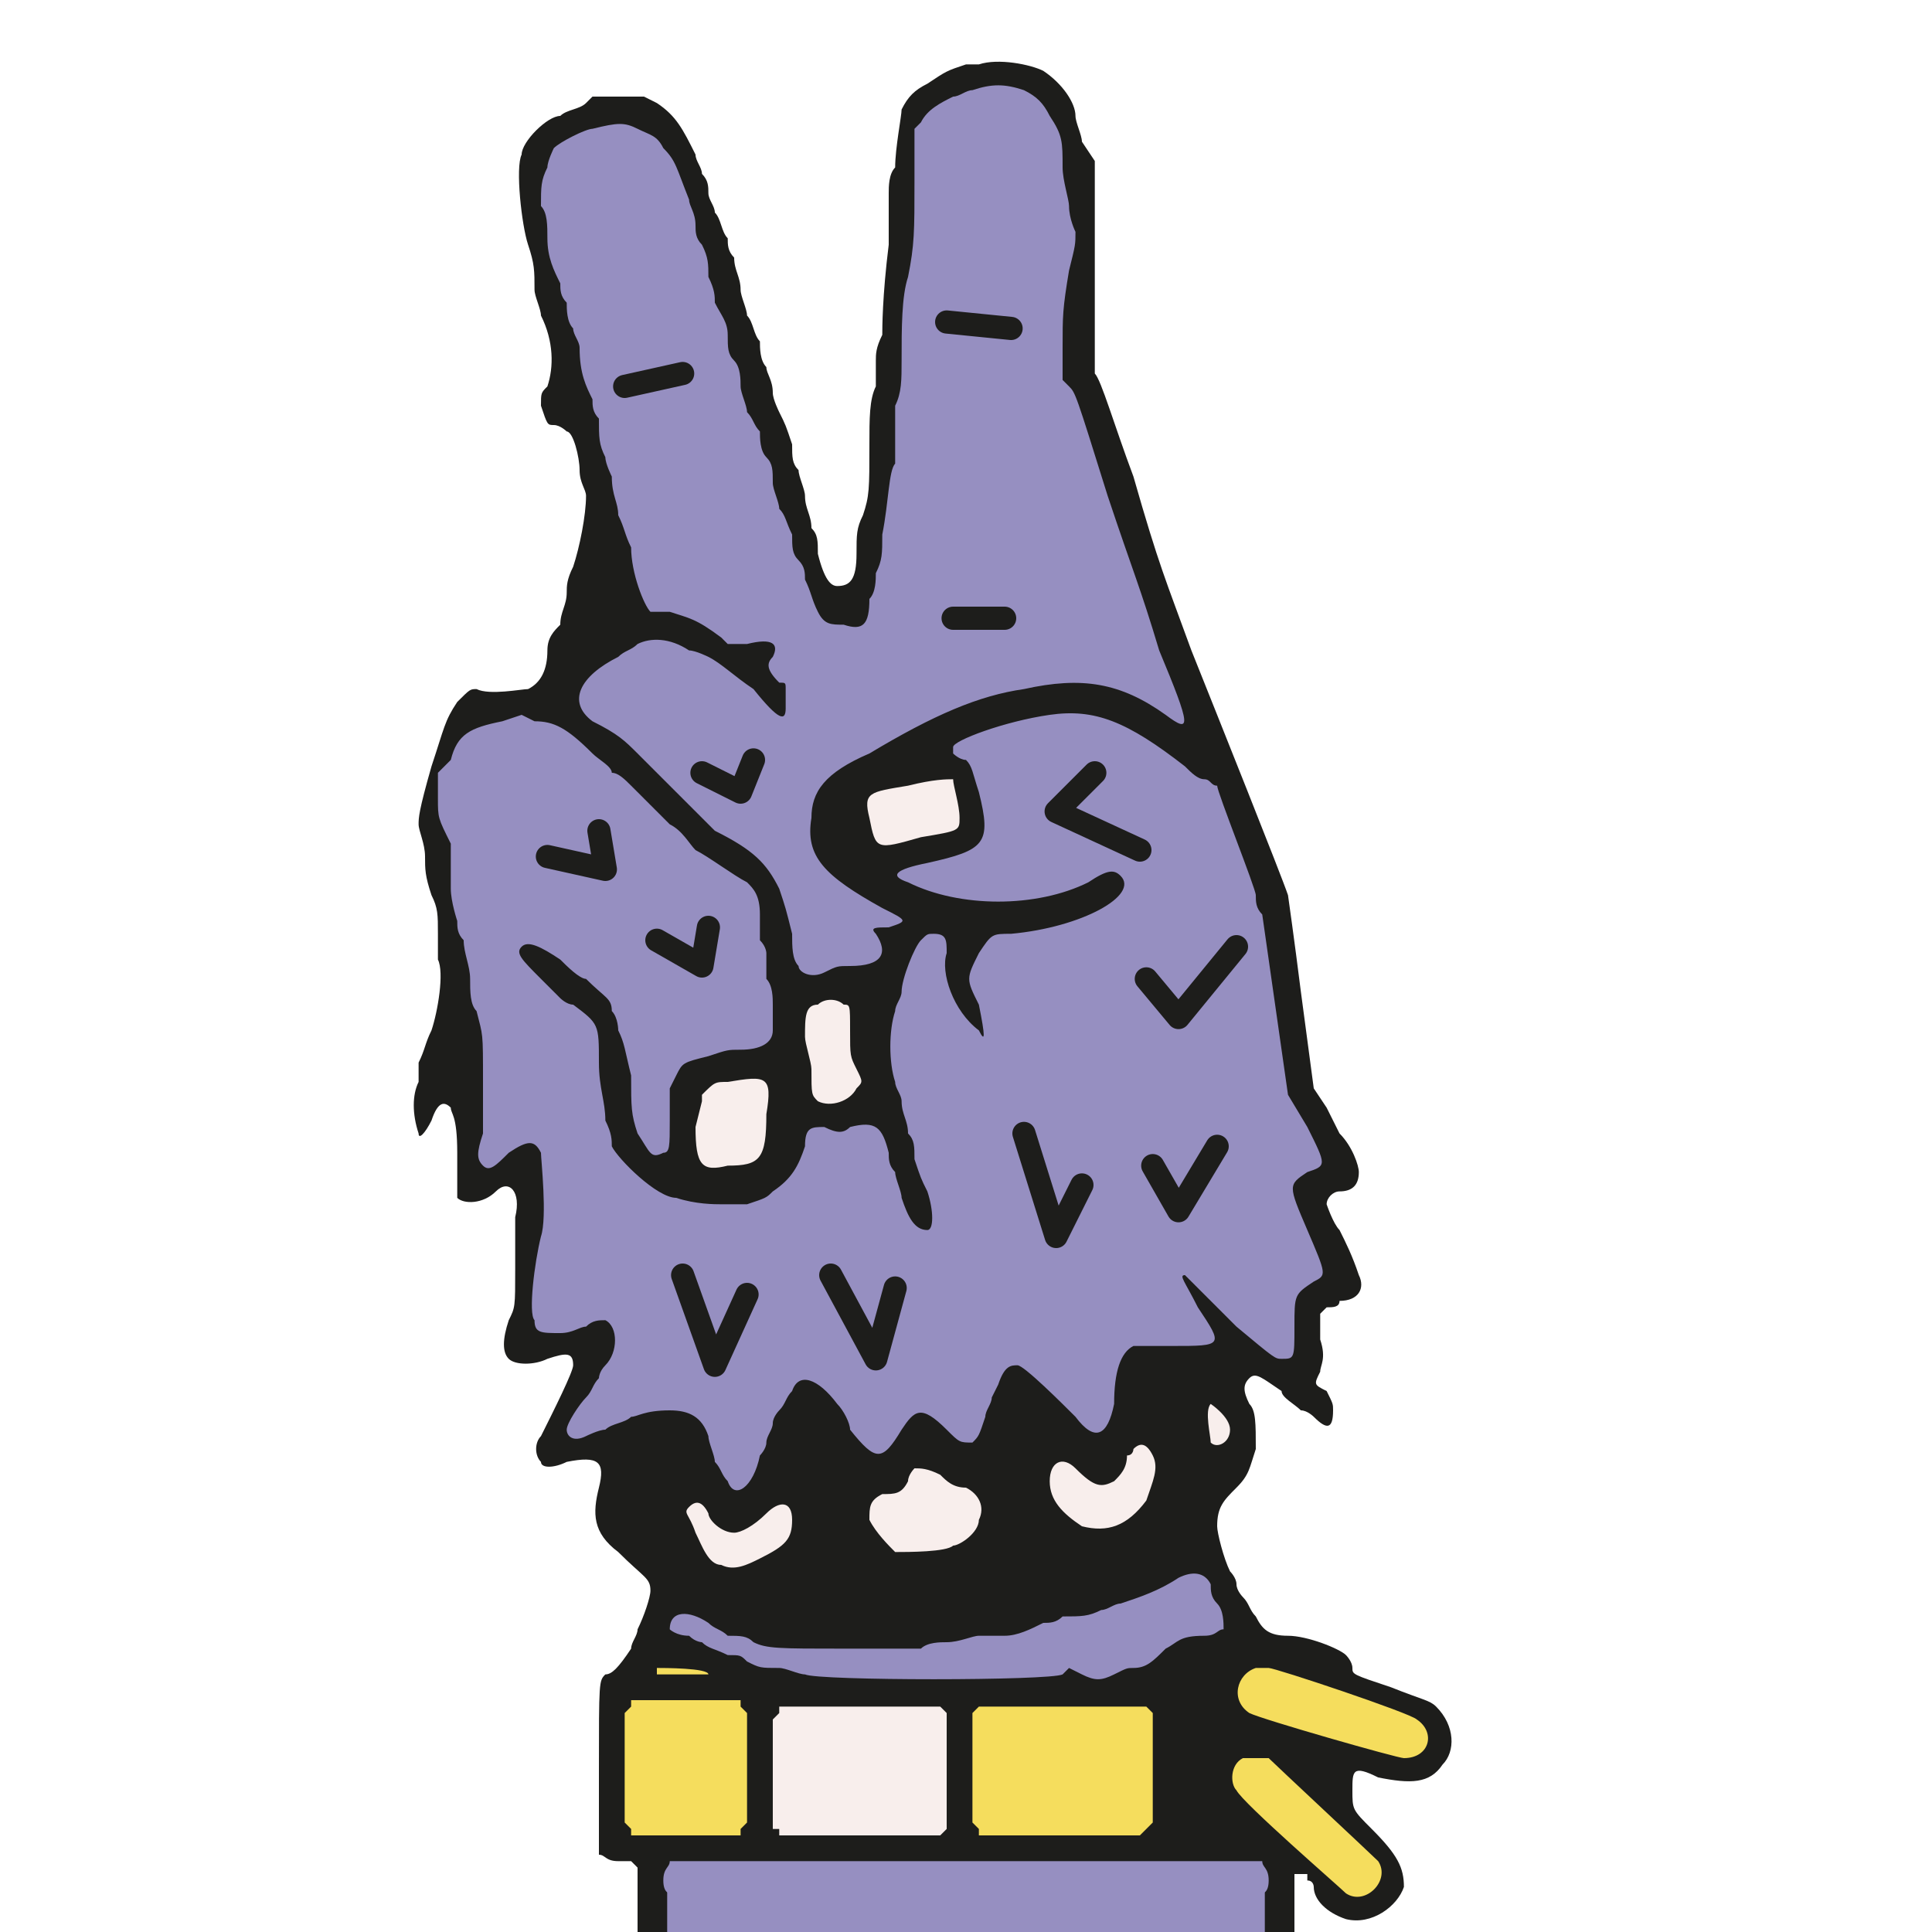
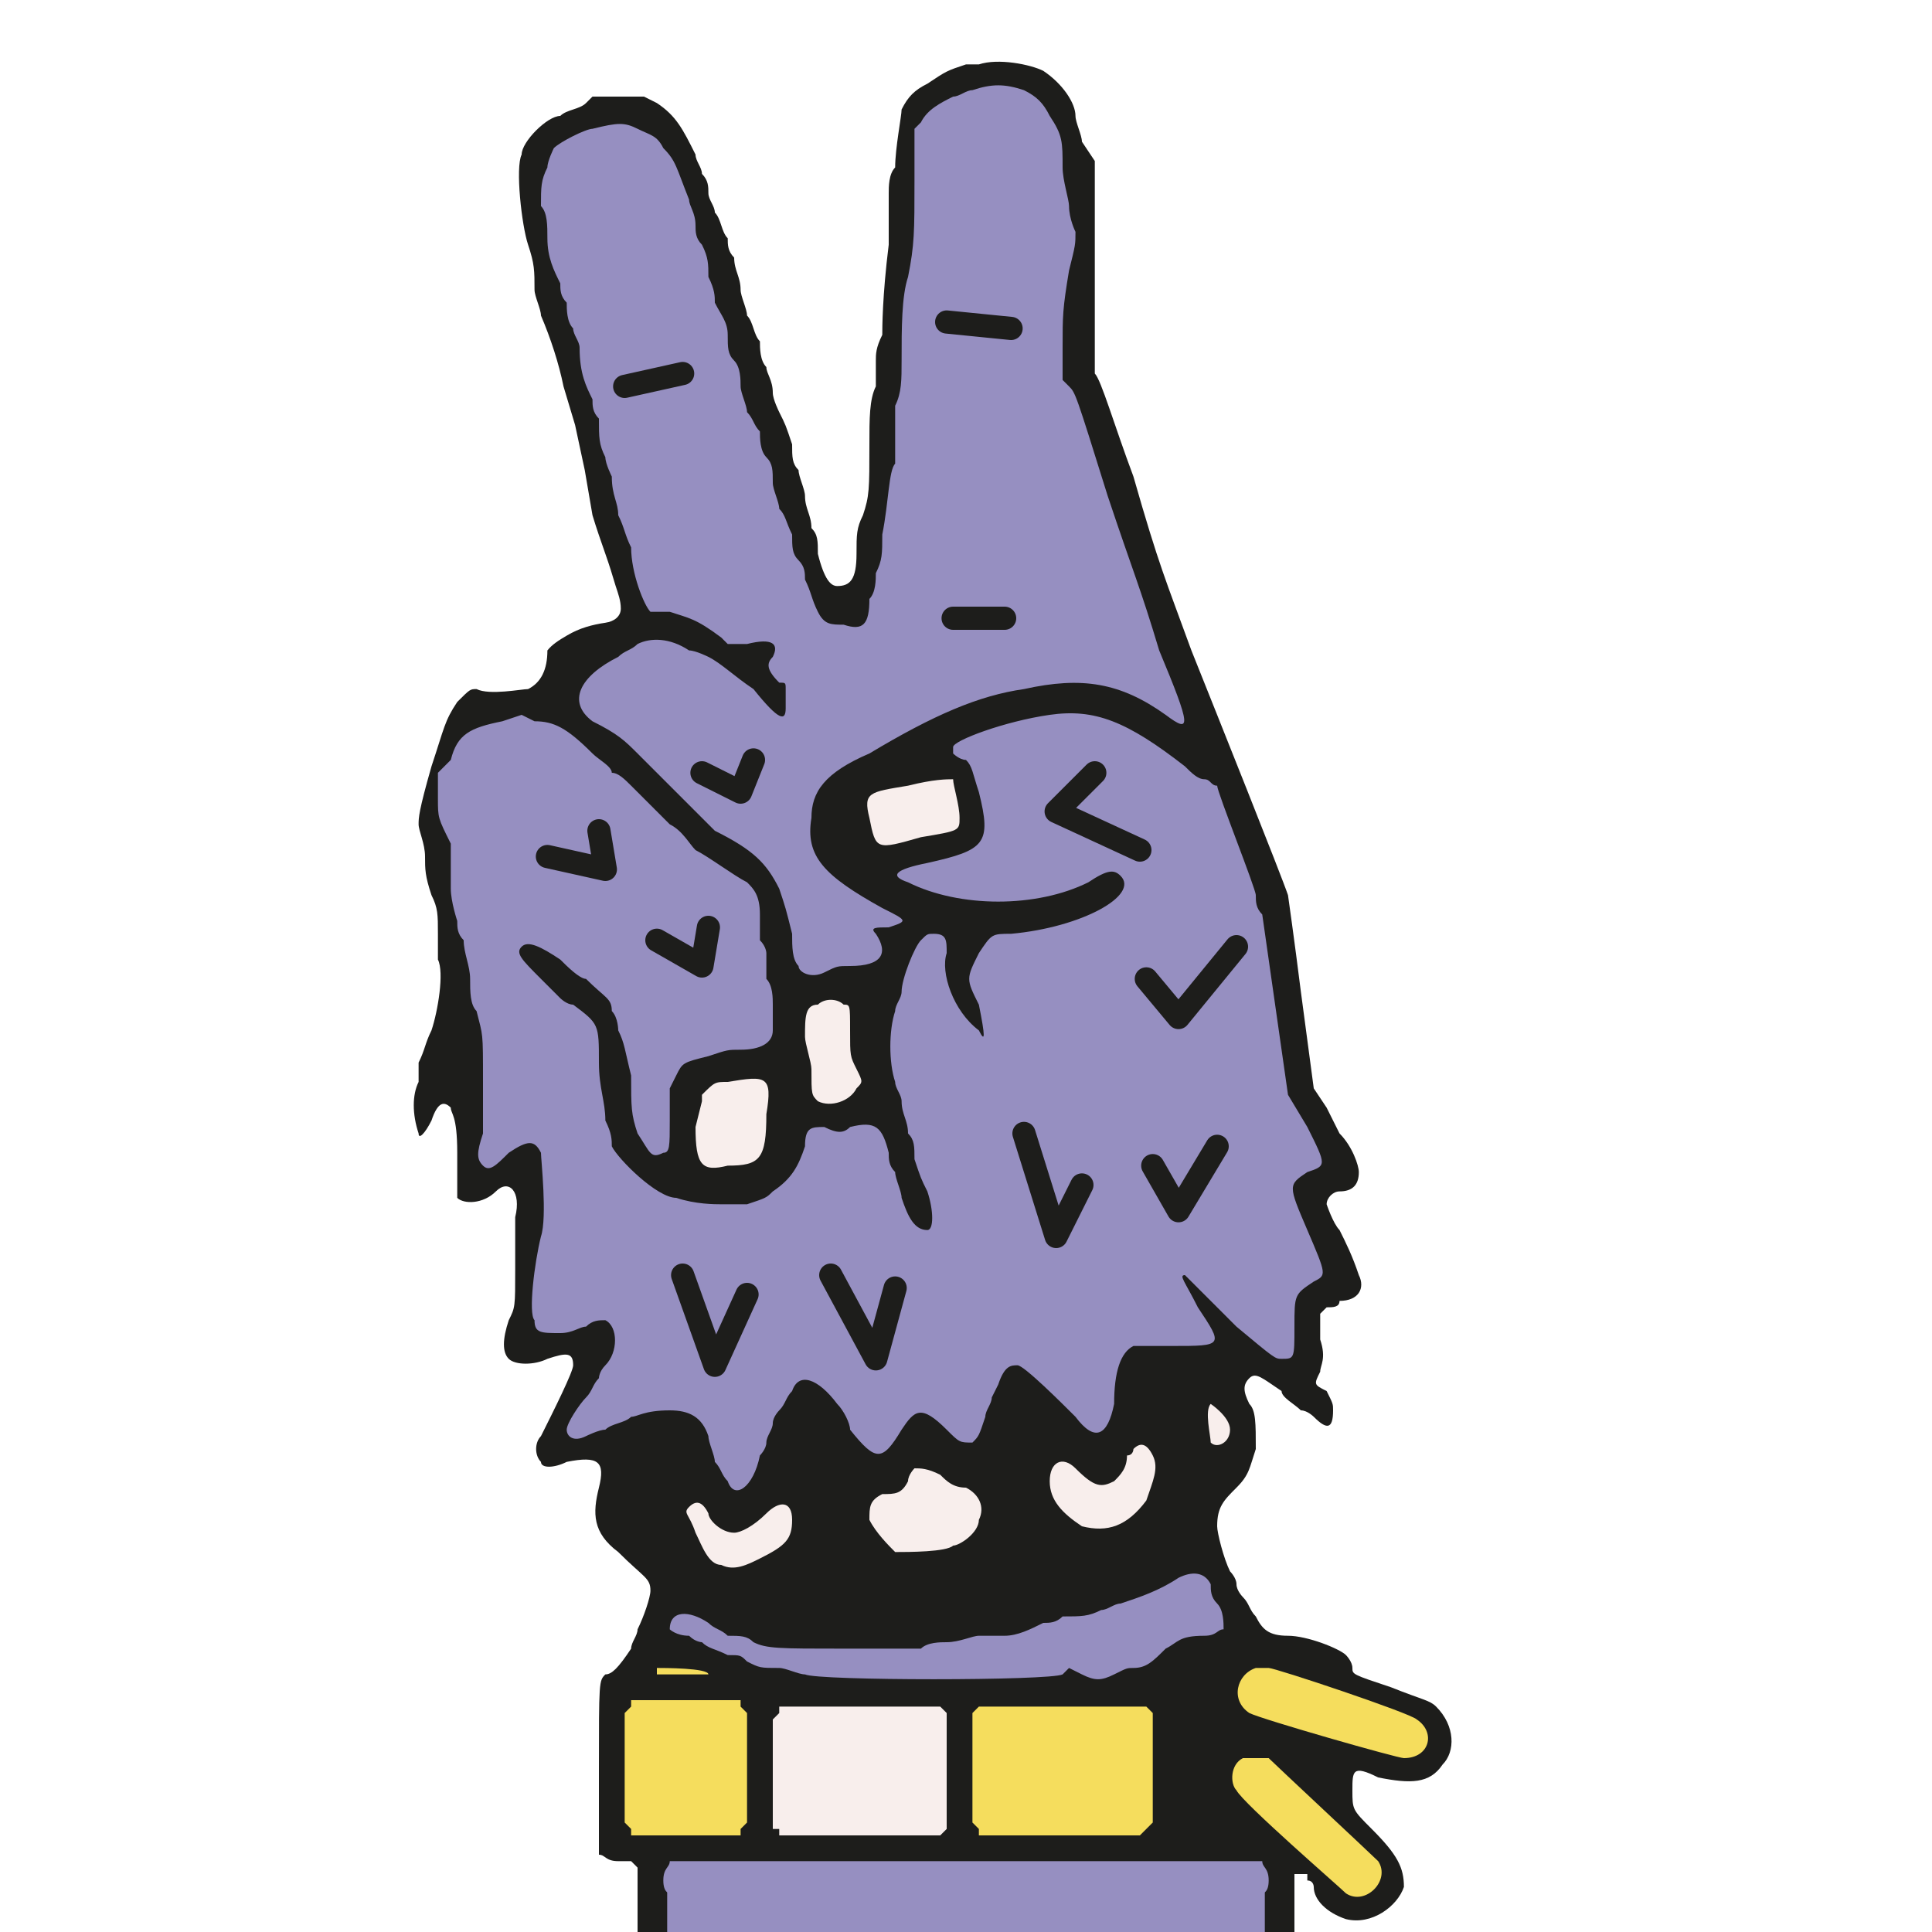
<svg xmlns="http://www.w3.org/2000/svg" viewBox="0 0 300 300" width="300" height="300">
  <path fill="#968fc1" d="M103.2 289.1H196.8V312H103.2z" />
  <path fill="#1d1d1b" d="M99 289.1H103.6V312H99z" />
  <path fill="#1d1d1b" d="M196.4 289.1H201V312H196.4z" />
-   <path fill="#1d1d1b" d="M152 10c0 0-1 0-2 0-3 1-3 1-6 3-2 1-3 2-4 4 0 1-1 6-1 9-1 1-1 3-1 4 0 1 0 4 0 8-1 8-1 13-1 14-1 2-1 3-1 4 0 1 0 3 0 4-1 2-1 5-1 9 0 7 0 8-1 11-1 2-1 3-1 6 0 4-1 5-3 5-1 0-2-1-3-5 0-2 0-3-1-4 0-2-1-3-1-5 0-1-1-3-1-4-1-1-1-2-1-4-1-3-1-3-2-5 0 0-1-2-1-3 0-2-1-3-1-4-1-1-1-3-1-4-1-1-1-3-2-4 0-1-1-3-1-4 0-2-1-3-1-5-1-1-1-2-1-3-1-1-1-3-2-4 0-1-1-2-1-3 0-1 0-2-1-3 0-1-1-2-1-3-2-4-3-6-6-8l-2-1-4 0-4 0-1 1c-1 1-3 1-4 2-2 0-6 4-6 6-1 2 0 11 1 14 1 3 1 4 1 7 0 1 1 3 1 4 2 4 2 8 1 11-1 1-1 1-1 3 1 3 1 3 2 3 1 0 2 1 2 1 1 0 2 4 2 6 0 2 1 3 1 4 0 3-1 8-2 11-1 2-1 3-1 4 0 2-1 3-1 5-1 1-2 2-2 4 0 3-1 5-3 6-1 0-6 1-8 0-1 0-1 0-3 2-2 3-2 4-4 10-2 7-2 8-2 9 0 1 1 3 1 5 0 2 0 3 1 6 1 2 1 3 1 6 0 1 0 3 0 4 1 2 0 8-1 11-1 2-1 3-2 5 0 1 0 2 0 3-1 2-1 5 0 8 0 1 1 0 2-2 1-3 2-3 3-2 0 1 1 1 1 7 0 6 0 7 0 7 1 1 4 1 6-1 2-2 4 0 3 4 0 1 0 5 0 8 0 6 0 6-1 8-1 3-1 5 0 6 1 1 4 1 6 0 3-1 4-1 4 1 0 1-3 7-5 11-1 1-1 3 0 4 0 1 2 1 4 0 5-1 6 0 5 4-1 4-1 7 3 10 4 4 5 4 5 6 0 1-1 4-2 6 0 1-1 2-1 3-2 3-3 4-4 4-1 1-1 1-1 15l0 12 0 1c1 0 1 1 3 1l2 0 1 1 1 1 51 0 52 0 0 1c1 0 1 1 1 1 0 2 2 4 5 5 4 1 8-2 9-5 0-3-1-5-5-9-3-3-3-3-3-6 0-3 0-4 4-2 5 1 8 1 10-2 2-2 2-6-1-9-1-1-2-1-7-3-6-2-6-2-6-3 0-1-1-2-1-2-1-1-6-3-9-3-3 0-4-1-5-3-1-1-1-2-2-3 0 0-1-1-1-2 0-1-1-2-1-2-1-2-2-6-2-7 0-3 1-4 3-6 2-2 2-3 3-6 0-4 0-6-1-7-1-2-1-3 0-4 1-1 2 0 5 2 0 1 2 2 3 3 1 0 2 1 2 1 2 2 3 2 3-1 0-1 0-1-1-3-2-1-2-1-1-3 0-1 1-2 0-5l0-4 1-1c1 0 2 0 2-1 3 0 4-2 3-4-1-3-2-5-3-7-1-1-2-4-2-4 0-1 1-2 2-2 2 0 3-1 3-3 0-1-1-4-3-6 0 0-1-2-2-4l-2-3-2-15c-1-8-2-15-2-15-1-3-11-28-15-38-4-11-5-13-9-27-3-8-5-15-6-16l0-1 0-16 0-16-2-3c0-1-1-3-1-4 0-2-2-5-5-7-2-1-7-2-10-1z" />
+   <path fill="#1d1d1b" d="M152 10c0 0-1 0-2 0-3 1-3 1-6 3-2 1-3 2-4 4 0 1-1 6-1 9-1 1-1 3-1 4 0 1 0 4 0 8-1 8-1 13-1 14-1 2-1 3-1 4 0 1 0 3 0 4-1 2-1 5-1 9 0 7 0 8-1 11-1 2-1 3-1 6 0 4-1 5-3 5-1 0-2-1-3-5 0-2 0-3-1-4 0-2-1-3-1-5 0-1-1-3-1-4-1-1-1-2-1-4-1-3-1-3-2-5 0 0-1-2-1-3 0-2-1-3-1-4-1-1-1-3-1-4-1-1-1-3-2-4 0-1-1-3-1-4 0-2-1-3-1-5-1-1-1-2-1-3-1-1-1-3-2-4 0-1-1-2-1-3 0-1 0-2-1-3 0-1-1-2-1-3-2-4-3-6-6-8l-2-1-4 0-4 0-1 1c-1 1-3 1-4 2-2 0-6 4-6 6-1 2 0 11 1 14 1 3 1 4 1 7 0 1 1 3 1 4 1.5 3.5 2.8 7.5 3.5 11 .6 2 1.2 4 1.8 6 .5 2.3 1 4.7 1.5 7 .4 2.3.8 4.7 1.2 7 .6 2 1.3 4 2 6 .6 1.7 1.1 3.3 1.6 5 .4 1.2.8 2.3.8 3.5 0 1.2-1 2-2.4 2.2-2 .3-4 .8-6 2-1.2.7-2.3 1.4-3 2.3 0 3-1 5-3 6-1 0-6 1-8 0-1 0-1 0-3 2-2 3-2 4-4 10-2 7-2 8-2 9 0 1 1 3 1 5 0 2 0 3 1 6 1 2 1 3 1 6 0 1 0 3 0 4 1 2 0 8-1 11-1 2-1 3-2 5 0 1 0 2 0 3-1 2-1 5 0 8 0 1 1 0 2-2 1-3 2-3 3-2 0 1 1 1 1 7 0 6 0 7 0 7 1 1 4 1 6-1 2-2 4 0 3 4 0 1 0 5 0 8 0 6 0 6-1 8-1 3-1 5 0 6 1 1 4 1 6 0 3-1 4-1 4 1 0 1-3 7-5 11-1 1-1 3 0 4 0 1 2 1 4 0 5-1 6 0 5 4-1 4-1 7 3 10 4 4 5 4 5 6 0 1-1 4-2 6 0 1-1 2-1 3-2 3-3 4-4 4-1 1-1 1-1 15l0 12 0 1c1 0 1 1 3 1l2 0 1 1 1 1 51 0 52 0 0 1c1 0 1 1 1 1 0 2 2 4 5 5 4 1 8-2 9-5 0-3-1-5-5-9-3-3-3-3-3-6 0-3 0-4 4-2 5 1 8 1 10-2 2-2 2-6-1-9-1-1-2-1-7-3-6-2-6-2-6-3 0-1-1-2-1-2-1-1-6-3-9-3-3 0-4-1-5-3-1-1-1-2-2-3 0 0-1-1-1-2 0-1-1-2-1-2-1-2-2-6-2-7 0-3 1-4 3-6 2-2 2-3 3-6 0-4 0-6-1-7-1-2-1-3 0-4 1-1 2 0 5 2 0 1 2 2 3 3 1 0 2 1 2 1 2 2 3 2 3-1 0-1 0-1-1-3-2-1-2-1-1-3 0-1 1-2 0-5l0-4 1-1c1 0 2 0 2-1 3 0 4-2 3-4-1-3-2-5-3-7-1-1-2-4-2-4 0-1 1-2 2-2 2 0 3-1 3-3 0-1-1-4-3-6 0 0-1-2-2-4l-2-3-2-15c-1-8-2-15-2-15-1-3-11-28-15-38-4-11-5-13-9-27-3-8-5-15-6-16l0-1 0-16 0-16-2-3c0-1-1-3-1-4 0-2-2-5-5-7-2-1-7-2-10-1z" />
  <path fill="#968fc1" fill-rule="evenodd" d="M151 14c-1 0-2 1-3 1-2 1-4 2-5 4l-1 1 0 8c0 8 0 10-1 15-1 3-1 8-1 13 0 3 0 5-1 7 0 1 0 3 0 5 0 2 0 3 0 4-1 1-1 6-2 11 0 3 0 4-1 6 0 1 0 3-1 4 0 4-1 5-4 4-2 0-3 0-4-2-1-2-1-3-2-5 0-1 0-2-1-3-1-1-1-2-1-4-1-2-1-3-2-4 0-1-1-3-1-4 0-2 0-3-1-4-1-1-1-3-1-4-1-1-1-2-2-3 0-1-1-3-1-4 0-1 0-3-1-4-1-1-1-2-1-4 0-2-1-3-2-5 0-1 0-2-1-4 0-2 0-3-1-5-1-1-1-2-1-3 0-2-1-3-1-4-2-5-2-6-4-8-1-2-2-2-4-3-2-1-3-1-7 0-1 0-5 2-6 3 0 0-1 2-1 3-1 2-1 3-1 6 1 1 1 3 1 5 0 3 1 5 2 7 0 1 0 2 1 3 0 1 0 3 1 4 0 1 1 2 1 3 0 4 1 6 2 8 0 1 0 2 1 3 0 3 0 4 1 6 0 1 1 3 1 3 0 3 1 4 1 6 1 2 1 3 2 5 0 4 2 9 3 10 0 0 2 0 3 0 3 1 4 1 8 4l1 1 3 0c4-1 5 0 4 2-1 1-1 2 1 4 1 0 1 0 1 1 0 1 0 2 0 3 0 2-1 2-5-3-3-2-5-4-7-5 0 0-2-1-3-1-3-2-6-2-8-1-1 1-2 1-3 2-6 3-8 7-4 10 4 2 5 3 7 5 2 2 4 4 6 6 3 3 4 4 6 6 6 3 8 5 10 9 1 3 1 3 2 7 0 2 0 4 1 5 0 1 2 2 4 1 2-1 2-1 4-1 5 0 6-2 4-5-1-1 0-1 2-1 3-1 3-1-1-3-9-5-12-8-11-14 0-4 2-7 9-10 10-6 17-9 24-10 9-2 15-1 22 4 4 3 4 2-1-10-3-10-4-12-8-24-5-16-5-16-6-17l-1-1 0-5c0-5 0-6 1-12 1-4 1-4 1-6 0 0-1-2-1-4 0-1-1-4-1-6 0-4 0-5-2-8-1-2-2-3-4-4-3-1-5-1-8 0zm12 97c-7 1-15 4-15 5 0 0 0 1 0 1 0 0 1 1 2 1 1 1 1 2 2 5 2 8 1 9-8 11-5 1-6 2-3 3 8 4 20 4 28 0 3-2 4-2 5-1 3 3-6 8-17 9-3 0-3 0-5 3-2 4-2 4 0 8 1 5 1 6 0 4-4-3-6-9-5-12 0-2 0-3-2-3-1 0-1 0-2 1-1 1-3 6-3 8 0 1-1 2-1 3-1 3-1 8 0 11 0 1 1 2 1 3 0 2 1 3 1 5 1 1 1 2 1 4 1 3 1 3 2 5 1 3 1 6 0 6-2 0-3-2-4-5 0-1-1-3-1-4-1-1-1-2-1-3-1-4-2-5-6-4-1 1-2 1-4 0-2 0-3 0-3 3-1 3-2 5-5 7-1 1-1 1-4 2-2 0-4 0-4 0-1 0-4 0-7-1-3 0-9-6-10-8 0-1 0-2-1-4 0-3-1-5-1-9 0-6 0-6-4-9-1 0-2-1-2-1-1-1-2-2-3-3-3-3-4-4-3-5 1-1 3 0 6 2 1 1 3 3 4 3 3 3 4 3 4 5 1 1 1 3 1 3 1 2 1 3 2 7 0 5 0 6 1 9 2 3 2 4 4 3 1 0 1-1 1-5l0-5 1-2c1-2 1-2 5-3 3-1 3-1 5-1 3 0 5-1 5-3 0-1 0-2 0-4 0-1 0-3-1-4 0-2 0-3 0-4 0 0 0-1-1-2 0 0 0-2 0-4 0-3-1-4-2-5-2-1-6-4-8-5-1-1-2-3-4-4-4-4-5-5-6-6-1-1-2-2-3-2 0-1-2-2-3-3-4-4-6-5-9-5l-2-1-3 1c-5 1-7 2-8 6l-2 2 0 4c0 3 0 3 2 7 0 2 0 3 0 7 0 2 1 5 1 5 0 1 0 2 1 3 0 2 1 4 1 6 0 2 0 4 1 5 1 4 1 3 1 11 0 6 0 7 0 8-1 3-1 4 0 5 1 1 2 0 4-2 3-2 4-2 5 0 0 1 1 10 0 13-1 4-2 12-1 13 0 2 1 2 4 2 2 0 3-1 4-1 1-1 2-1 3-1 2 1 2 5 0 7-1 1-1 2-1 2-1 1-1 2-2 3-1 1-3 4-3 5 0 1 1 2 3 1 0 0 2-1 3-1 1-1 3-1 4-2 1 0 2-1 6-1 3 0 5 1 6 4 0 1 1 3 1 4 1 1 1 2 2 3 1 3 4 1 5-4 0 0 1-1 1-2 0-1 1-2 1-3 0-1 1-2 1-2 1-1 1-2 2-3 1-3 4-2 7 2 1 1 2 3 2 4 4 5 5 5 8 0 2-3 3-4 7 0 2 2 2 2 4 2 1-1 1-1 2-4 0-1 1-2 1-3 0 0 1-2 1-2 1-3 2-3 3-3 1 0 7 6 9 8 3 4 5 3 6-2 0-5 1-8 3-9 1 0 1 0 6 0 8 0 8 0 4-6-2-4-3-5-2-5 0 0 2 2 8 8 6 5 6 5 7 5 2 0 2 0 2-5 0-5 0-5 3-7 2-1 2-1-1-8-3-7-3-7 0-9 3-1 3-1 0-7l-3-5-2-14c-1-7-2-14-2-14-1-1-1-2-1-3 0-1-6-16-6-17-1 0-1-1-2-1-1 0-2-1-3-2-9-7-14-9-21-8zm20 134c-3 2-6 3-9 4-1 0-2 1-3 1-2 1-3 1-6 1-1 1-2 1-3 1-2 1-4 2-6 2-1 0-3 0-4 0-1 0-3 1-5 1-1 0-3 0-4 1-2 0-3 0-12 0-10 0-12 0-14-1-1-1-2-1-4-1-1-1-2-1-3-2-3-2-6-2-6 1 0 0 1 1 3 1 1 1 2 1 2 1 1 1 2 1 4 2 2 0 2 0 3 1 2 1 2 1 5 1 1 0 3 1 4 1 2 1 38 1 40 0l1-1 2 1c2 1 3 1 5 0 2-1 2-1 3-1 2 0 3-1 5-3 2-1 2-2 6-2 2 0 2-1 3-1 0-1 0-3-1-4-1-1-1-2-1-3-1-2-3-2-5-1zm-79 44c0 1-1 1-1 3 0 2 1 2 1 2l1 1 45 0 45 0 1-1c0 0 1 0 1-2 0-2-1-2-1-3l-1 0-45 0-45 0-1 0z" />
  <path fill="#f5dd5d" fill-rule="evenodd" d="M195 259c-3 1-4 5-1 7 2 1 23 7 24 7 4 0 5-4 2-6-1-1-22-8-23-8-1 0-1 0-2 0zm-93 0c0 0 0 1 0 1 0 0 1 0 4 0 3 0 5 0 4 0 0-1-7-1-8-1zm-4 6l-1 1 0 8 0 9 1 1 0 1 8 0 9 0 0-1 1-1 0-9 0-8-1-1 0-1-9 0-8 0 0 1zm54 0l-1 1 0 9 0 8 1 1 0 1 13 0 12 0 1-1 1-1 0-8 0-9-1-1-1 0-12 0-13 0 0 0zm41 8c-2 1-2 4-1 5 1 2 16 15 17 16 3 2 7-2 5-5-1-1-16-15-17-16-1 0-3 0-4 0z" />
  <path fill="#f8eeec" fill-rule="evenodd" d="M141 122c-6 1-7 1-6 5 1 5 1 5 8 3 6-1 6-1 6-3 0-2-1-5-1-6-1 0-3 0-7 1zm-14 34c-2 0-2 2-2 5 0 1 1 4 1 5 0 4 0 4 1 5 2 1 5 0 6-2 1-1 1-1 0-3-1-2-1-2-1-6 0-4 0-4-1-4-1-1-3-1-4 0zm-14 12c-2 0-2 0-4 2l0 1-1 4c0 6 1 7 5 6 5 0 6-1 6-8 1-6 0-6-6-5zm75 50c-1 1 0 5 0 6 1 1 3 0 3-2 0-2-3-4-3-4zm-12 7c0 0 0 1-1 1 0 2-1 3-2 4-2 1-3 1-6-2-2-2-4-1-4 2 0 3 2 5 5 7 4 1 7 0 10-4 1-3 2-5 1-7-1-2-2-2-3-1zm-34 3c0 0-1 1-1 2-1 2-2 2-4 2-2 1-2 2-2 4 1 2 3 4 4 5 2 0 8 0 9-1 1 0 4-2 4-4 1-2 0-4-2-5-2 0-3-1-4-2-2-1-3-1-4-1zm-35 6c-1 1 0 1 1 4 1 2 2 5 4 5 2 1 4 0 6-1 4-2 5-3 5-6 0-3-2-3-4-1-2 2-4 3-5 3-2 0-4-2-4-3-1-2-2-2-3-1zm14 32l-1 1 0 8 0 9 1 0 0 1 13 0 12 0 1-1 0 0 0-9 0-8 0-1-1-1-12 0-13 0 0 1z" />
  <path fill="none" stroke="#1d1d1b" stroke-width="3.6" stroke-linecap="round" stroke-linejoin="round" d="M157 51L147 50M106 58L97 60M148 96L156 96M109 120L115 123L117 118M177 132L164 126L170 120M85 133L94 135L93 129M102 146L109 150L110 144M192 147L183 158L178 152M159 176L164 192L168 184M189 178L183 188L179 181M129 198L136 211L139 200M106 198L111 212L116 201" />
</svg>
